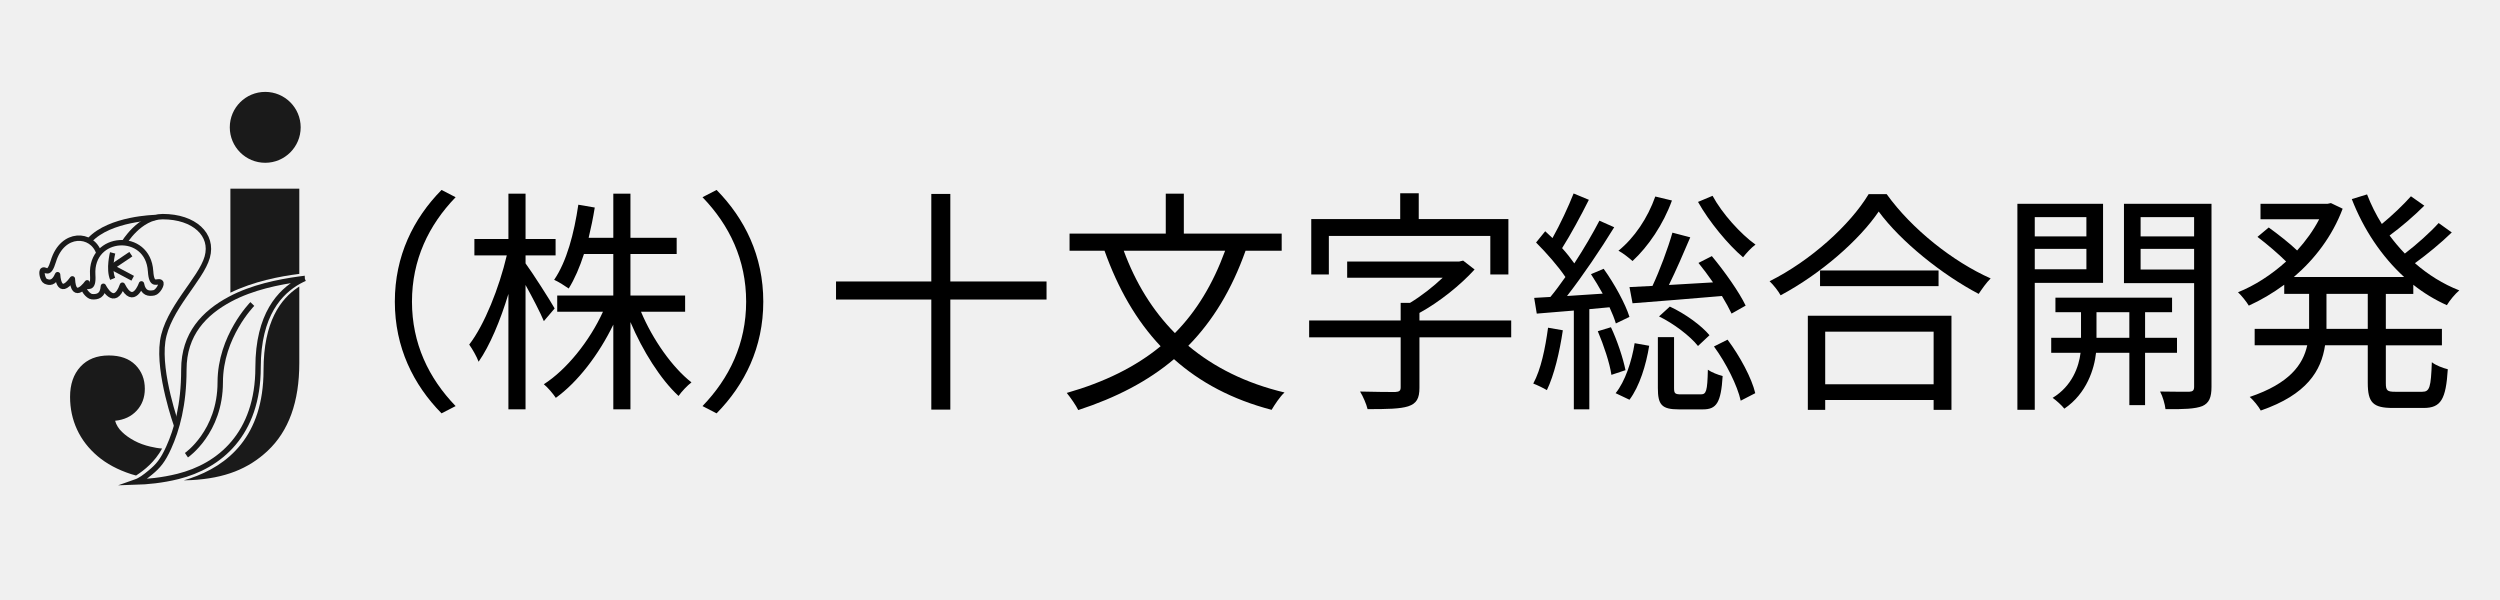
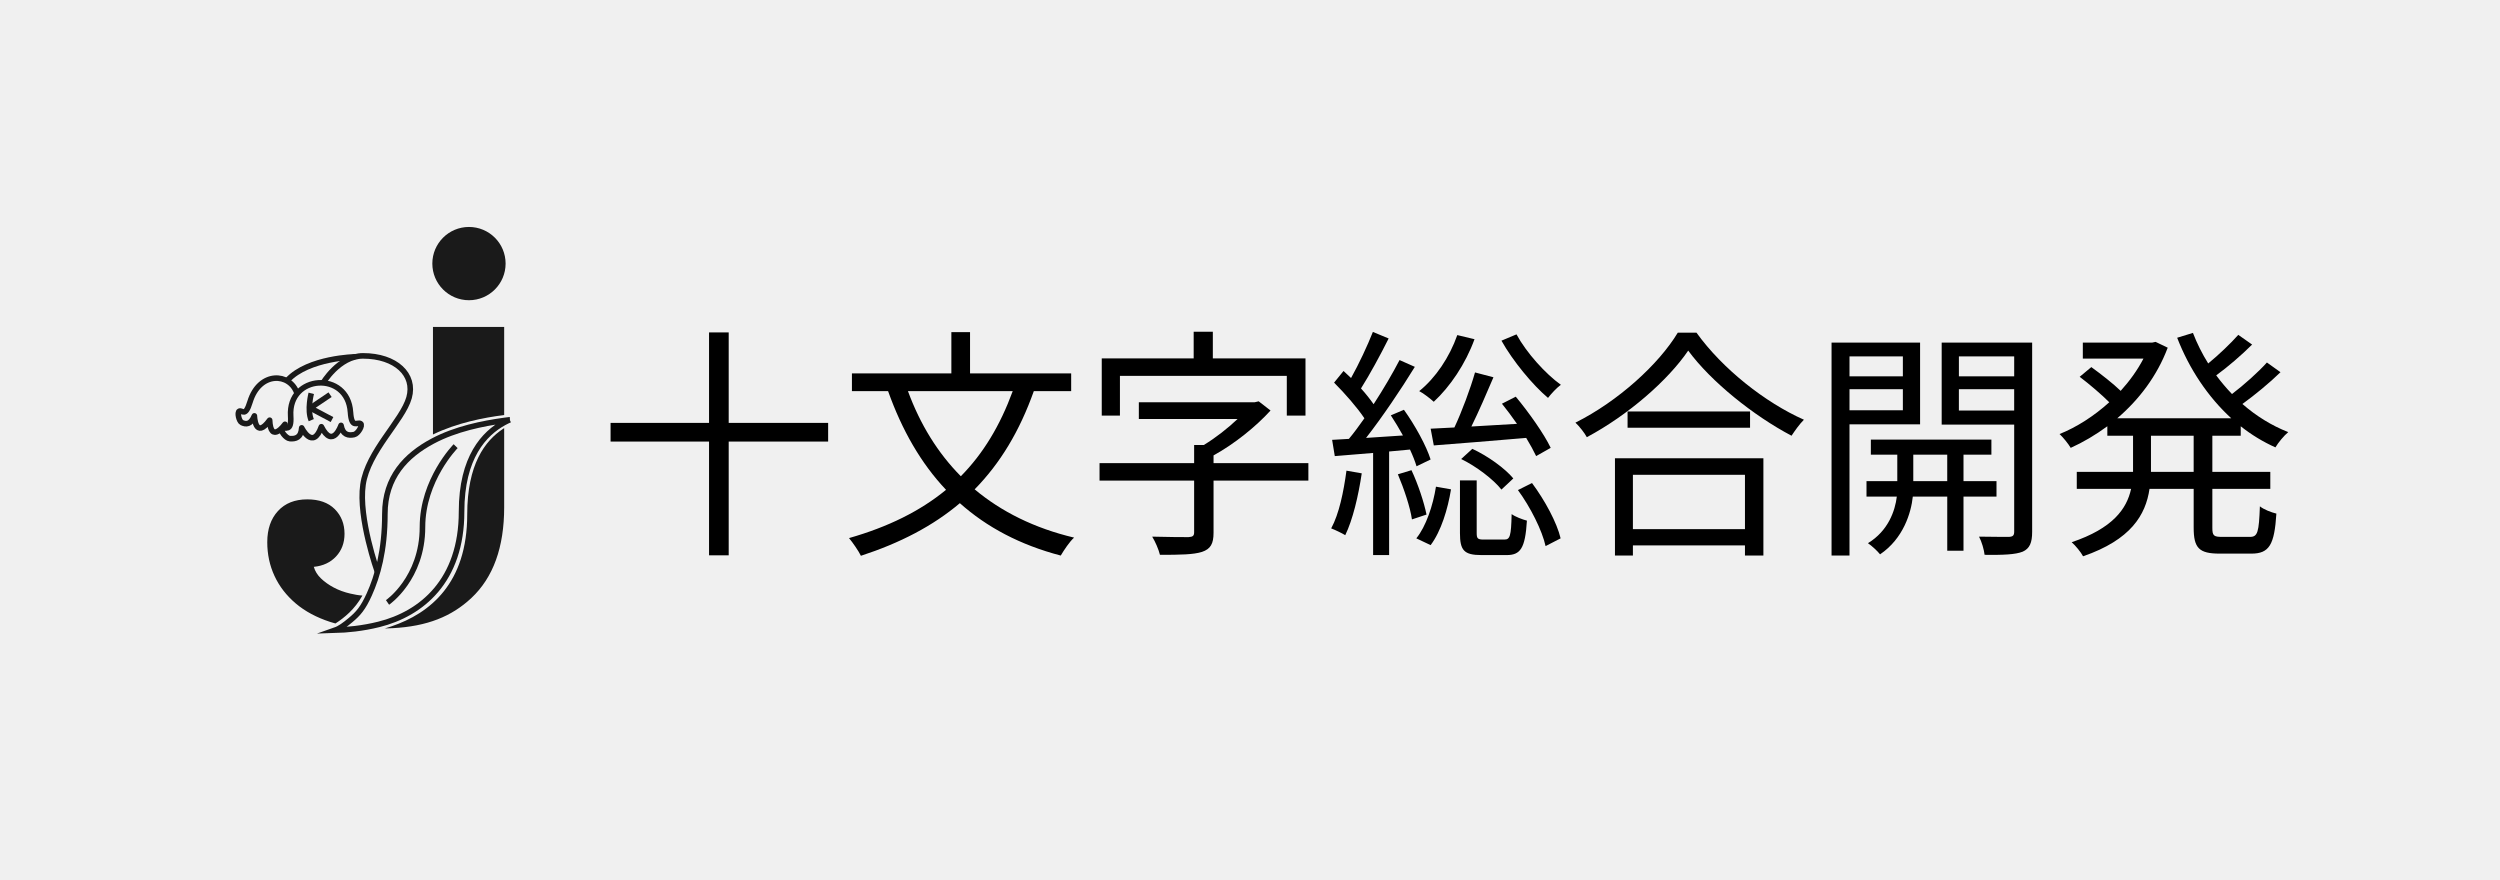
- <svg xmlns="http://www.w3.org/2000/svg" id="_ロゴ_名前" viewBox="890 0 1850 443.38">
+ <svg xmlns="http://www.w3.org/2000/svg" id="_ロゴ_名前" viewBox="0 0 1790 630">
  <defs>
    <style>.cls-1{fill:#fff;}.cls-1,.cls-2{stroke-linejoin:round;}.cls-1,.cls-2,.cls-3{stroke:#1a1a1a;stroke-width:4px;}.cls-2,.cls-3{fill:none;}.cls-3{stroke-miterlimit:10;}.cls-4{fill:#1a1a1a;}</style>
  </defs>
-   <path d="M1216.74,140.56l10.42,5.38c-19.97,20.67-32.3,46.37-32.3,77.28s12.33,56.61,32.3,77.28l-10.42,5.38c-20.84-21.19-34.56-48.8-34.56-82.66s13.72-61.48,34.56-82.66Z" />
-   <path d="M1278.91,176.85h22.23v12.16h-22.23v5.9c4.69,6.25,18.58,27.96,21.53,33.34l-7.99,9.38c-2.43-5.9-8.34-17.37-13.55-26.74v92.04h-12.68v-85.44c-5.9,19.62-13.89,38.55-22.05,50.19-1.39-3.82-4.69-9.55-6.95-12.68,11.29-14.59,22.23-42.2,27.79-65.99h-23.96v-12.16h25.18v-33.52h12.68v33.52ZM1325.62,175.98h18.23v-32.65h12.68v32.65h34.21v11.98h-34.21v30.74h40.46v11.98h-32.65c8.68,20.67,23.27,41.33,37.34,52.27-2.95,2.26-7.29,6.77-9.55,10.07-13.2-12.16-26.57-33.34-35.6-54.7v64.6h-12.68v-62.69c-10.77,22.23-26.4,42.55-42.55,54.18-2.08-3.13-5.9-7.64-8.86-10.07,16.84-10.77,33.86-31.95,43.76-53.66h-33.86v-11.98h41.5v-30.74h-21.71c-3.12,9.73-6.95,18.58-11.29,25.53-2.43-1.74-7.64-5.04-10.77-6.43,9.38-13.72,14.76-34.38,17.89-55.57l12.16,2.08c-1.22,7.64-2.78,15.11-4.52,22.4Z" />
-   <path d="M1420.27,305.88l-10.42-5.38c19.97-20.67,32.3-46.37,32.3-77.28s-12.33-56.61-32.3-77.28l10.42-5.38c20.84,21.19,34.56,48.8,34.56,82.66s-13.72,61.48-34.56,82.66Z" />
-   <path d="M1593.24,208.29h71.2v13.37h-71.2v81.45h-14.07v-81.45h-70.51v-13.37h70.51v-64.78h14.07v64.78Z" />
-   <path d="M1766.03,172.86h72.42v12.68h-26.74c-10.25,28.83-24.14,51.75-42.37,70.33,19.1,15.98,42.72,27.79,71.2,34.56-3.3,2.95-7.29,9.03-9.55,12.85-29.17-7.64-52.97-20.32-72.24-37.51-19.28,16.32-42.72,28.48-70.85,37.68-1.56-3.3-5.9-9.55-8.51-12.68,27.96-7.99,50.88-19.28,69.46-34.56-18.06-19.1-31.61-42.89-41.5-70.68h-25.88v-12.68h71.2v-29.52h13.37v29.52ZM1796.59,185.54h-75.02c8.68,23.62,21.19,44.11,37.86,60.95,15.98-16.15,28.13-36.29,37.16-60.95Z" />
-   <path d="M1972.69,192.83l8.51,6.6c-10.42,11.46-25.88,23.96-40.81,32.13v5.56h67.9v12.5h-67.9v37.34c0,7.81-2.08,11.64-8.34,13.72-6.08,1.91-15.28,2.08-30.04,2.08-.87-3.65-3.3-9.38-5.56-13.03,11.63.35,22.92.35,26.05.35,3.13-.17,3.99-1.04,3.99-3.47v-36.99h-67.73v-12.5h67.73v-13.02h6.95c8.34-5.04,17.19-11.98,24.14-18.58h-70.68v-11.98h82.84l2.95-.69ZM2006.2,203.08h-13.37v-28.48h-119.48v28.48h-13.02v-40.98h65.82v-19.1h13.72v19.1h66.34v40.98Z" />
-   <path d="M2034.69,288.69c-2.26-1.39-7.29-3.82-10.07-4.86,5.73-10.59,8.86-26.05,10.94-41.33l10.94,1.91c-2.43,16.32-6.43,33.17-11.81,44.28ZM2037.29,219.75c3.65-4.34,7.29-9.38,11.11-14.76-5.21-7.81-14.07-17.89-21.71-25.53l6.77-8.34,5.38,5.04c5.56-9.9,11.81-23.27,15.63-33l11.29,4.69c-5.9,11.81-13.55,25.88-19.8,35.77,3.47,3.82,6.6,7.81,9.03,11.29,7.12-10.94,13.72-22.23,18.58-31.61l10.94,4.86c-9.9,16.15-23.27,35.95-34.91,50.88l26.4-1.74c-2.78-5.04-5.73-9.9-8.68-14.41l9.38-3.99c7.99,11.11,16.15,26.05,19.1,35.6l-10.07,4.86c-1.04-3.47-2.6-7.47-4.69-11.98l-14.94,1.39v74.15h-11.46v-73.11l-27.44,2.26-1.91-11.64,11.98-.69ZM2092.86,273.93l-10.42,3.47c-1.22-8.68-5.73-22.05-10.07-32.3l9.73-2.95c4.69,9.9,9.03,23.1,10.77,31.78ZM2095.81,295.81l-10.25-4.86c6.95-8.51,11.98-23.62,14.07-36.99l10.77,1.91c-2.26,14.07-7.12,30.04-14.59,39.94ZM2098.07,193.18c-2.26-2.08-7.29-6.08-10.42-7.64,11.81-9.55,21.71-24.31,27.26-40.12l12.33,2.95c-6.43,17.71-17.54,34.04-29.17,44.8ZM2112.83,211.58c5.38-11.46,11.46-27.79,14.76-39.42l13.2,3.47c-4.86,11.46-10.59,24.66-15.8,35.25l32.65-1.91c-3.47-5.04-7.29-10.07-10.77-14.41l9.9-5.04c9.38,11.29,20.32,26.74,25.01,36.64l-10.42,5.9c-1.74-3.65-4.17-8.16-7.12-13.02-23.96,2.08-48.28,3.99-66.16,5.38l-2.26-11.98,17.02-.87ZM2134.02,291.82h14.59c3.99,0,4.86-2.26,5.21-18.23,2.6,1.91,7.64,3.82,10.94,4.69-1.22,19.97-4.69,24.66-14.59,24.66h-17.89c-12.68,0-15.46-3.47-15.46-15.8v-37.68h11.98v37.68c0,3.99.7,4.69,5.21,4.69ZM2155.03,248.05l-8.51,7.99c-5.73-7.29-18.06-16.67-28.83-21.88l7.99-7.29c11.29,5.21,23.44,14.07,29.35,21.19ZM2189.07,181.02c-2.95,2.08-6.95,6.43-9.2,9.38-10.94-9.2-25.18-26.4-33.34-40.98l10.77-4.52c7.12,13.2,20.84,28.31,31.78,36.12ZM2188.9,290.95l-10.77,5.56c-2.43-11.11-10.77-27.79-19.8-40.12l10.07-5.04c9.2,12.33,17.89,28.48,20.49,39.59Z" />
-   <path d="M2207.65,218.53c-1.56-2.95-5.21-7.64-8.16-10.42,30.56-15.28,59.74-41.85,73.29-64.43h13.37c18.58,25.88,49.15,50.01,76.93,62.34-3.3,3.3-6.42,7.81-8.86,11.46-27.09-14.24-57.66-38.73-73.98-60.95-14.41,21.19-42.72,46.02-72.59,62ZM2334.08,303.28h-13.2v-7.29h-80.23v7.29h-12.85v-69.64h106.28v69.64ZM2324.53,211.76h-87.7v-11.64h87.7v11.64ZM2320.88,284.35v-38.9h-80.23v38.9h80.23Z" />
-   <path d="M2446.26,150.8v58.52h-50.54v93.95h-12.85v-152.47h63.39ZM2433.93,160.7h-38.21v14.24h38.21v-14.24ZM2395.73,184.15v15.11h38.21v-15.11h-38.21ZM2500.97,261.08h-23.62v38.73h-11.63v-38.73h-24.66c-1.22,11.63-6.77,30.04-23.44,41.33-1.91-2.43-5.9-6.08-8.68-7.99,14.59-8.86,19.45-23.27,20.67-33.34h-21.71v-11.11h22.05v-18.93h-18.93v-10.77h86.31v10.77h-19.97v18.93h23.62v11.11ZM2441.4,231.04v18.93h24.31v-18.93h-24.31ZM2519.72,300.5c-5.21,2.08-13.89,2.43-27.26,2.26-.35-3.47-2.08-9.55-3.99-13.03,9.55.17,18.76.17,21.53.17,2.78-.17,3.65-1.04,3.65-3.82v-76.58h-51.92v-58.7h64.78v135.46c0,7.81-1.74,11.98-6.77,14.24ZM2513.64,160.7h-39.59v14.24h39.59v-14.24ZM2474.05,184.15v15.28h39.59v-15.28h-39.59Z" />
-   <path d="M2662.47,289.91h19.97c5.56,0,6.43-3.3,7.12-21.88,2.78,2.26,8.16,4.34,11.81,5.21-1.39,22.23-5.04,28.65-17.89,28.65h-22.75c-14.76,0-18.58-3.99-18.58-18.58v-27.79h-31.61c-2.78,18.76-13.37,36.47-47.58,48.28-1.56-2.95-5.38-7.64-8.16-10.07,29.35-9.9,39.42-23.79,42.55-38.21h-38.9v-12.16h40.29v-25.88h-18.41v-6.77c-8.51,6.25-17.37,11.46-26.22,15.46-1.74-2.95-5.38-7.47-7.99-9.9,12.16-4.86,24.66-12.85,35.6-22.75-5.38-5.38-14.07-12.85-21.19-18.23l8.34-6.95c6.95,5.04,15.63,11.81,21.01,17.02,6.42-7.12,11.98-14.76,16.32-23.1h-43.42v-11.46h49.67l2.43-.52,8.68,4.17c-7.64,20.32-20.67,37.34-36.12,50.54h81.62c-16.67-15.28-30.04-35.25-38.73-57.66l11.29-3.47c2.95,7.64,6.6,14.93,10.94,21.88,7.64-6.25,16.15-14.41,21.53-20.49l9.9,6.95c-7.64,7.64-17.37,15.98-25.7,22.06,3.47,4.69,7.29,9.2,11.29,13.37,8.68-6.6,18.93-15.8,25.01-22.58l9.72,6.95c-7.99,7.81-18.41,16.32-27.26,22.75,9.73,8.51,20.84,15.46,32.82,20.14-3.13,2.6-7.12,7.47-9.2,10.94-8.86-3.99-17.19-9.03-24.83-15.11v6.77h-20.32v25.88h41.5v12.16h-41.5v27.96c0,5.56,1.04,6.42,6.95,6.42ZM2611.59,243.36h30.56v-25.88h-30.56v25.88Z" />
-   <path class="cls-2" d="M963.22,187.32c-4.87-15.17-26.99-16.19-33.72,5.93-3.44,11.31-5.51,5.68-7.68,6.66-1.66.75-.27,7.2,1.82,8.17,2.96,1.38,6.29,1.61,8.98-4.82,0,0,.54,17.38,10.93,3.1.76,17.35,10.98,2.93,10.98,2.93-.19.98-.3,1.85-.32,2.63" />
-   <path class="cls-2" d="M1001.43,200.64c.75,12.02,4.93,6.77,7.24,8.18,1.78,1.08-1.83,7.28-4.64,7.85-3.97.81-8.06.38-9.36-6.6,0,0-5.86,17.33-14.08.97-6.11,17.25-14.09.8-14.09.8-.42,7.09-4.42,8.02-8.46,7.72-2.86-.21-7.22-5.91-5.59-7.2,2.12-1.68,6.92,3,6.16-9.02-1.87-29.81,40.94-32.5,42.81-2.69Z" />
-   <path class="cls-1" d="M973.35,187.13s-3.08,11.89,0,19.21" />
-   <polyline class="cls-2" points="986.82 188.09 972.66 197.64 988.2 205.91" />
-   <circle class="cls-4" cx="1086.27" cy="94.23" r="26.23" />
-   <path class="cls-4" d="M1001.34,330.52c-4.33-1-8.28-2.44-11.84-4.33-3.55-1.88-6.61-4.05-9.16-6.5-2.56-2.44-4.28-5.22-5.17-8.33,6.67-.66,12-3.17,16-7.5,3.99-4.33,6-9.71,6-16.16,0-7.11-2.34-13-6.99-17.67-4.67-4.66-11.23-6.99-19.67-6.99-8.89,0-15.88,2.78-20.99,8.33-5.11,5.55-7.67,13-7.67,22.33,0,8.66,1.73,16.72,5.17,24.15,3.44,7.44,8.51,14.01,15.16,19.67,6.67,5.66,14.94,10.11,24.84,13.32,1.6.52,1.98.63,3.66,1.06,6.27-4.07,13.77-10.02,19.29-19.99-3.05-.2-5.63-.71-8.62-1.4ZM1060.49,139.59v77c17.06-8.31,36.59-12.14,50.99-13.91v-63.09h-50.99ZM1110.62,212.59c-12.89,8.56-25.6,25.35-25.6,61.29,0,49.1-26.45,70.71-54.34,80.12-1.57.53-3.14,1.02-4.69,1.47,1.88-.03,3.73-.09,5.55-.19,24.85-1.3,42.33-8.37,56.45-21.6,15.67-14.67,23.49-36.33,23.49-64.99v-56.66c-.28.17-.58.36-.86.55Z" />
-   <path class="cls-3" d="M1115.48,206.05c-1.38.61-2.81,1.3-4.26,2.1-13.86,7.66-30.25,24.53-30.25,63.69,0,49.52-28.64,73.08-59.23,80.71-11.82,2.95-23.04,3.95-31.44,4.2,3.58-1.25,7-3.81,11.04-7.16,5.62-4.66,9.06-8.55,13.53-18.43,5.95-13.17,11.19-31.33,11.19-57.67s15.15-41.96,34.18-52.13c16.54-8.84,36-12.67,50.99-14.76,1.47-.2,2.88-.39,4.26-.55Z" />
-   <path class="cls-3" d="M1076.73,224.96s-23.75,24.08-23.75,57.94c0,36.79-25.02,53.95-25.02,53.95" />
-   <path class="cls-3" d="M981.63,179.96s11.53-19.65,28.76-19.65c23.44,0,37.63,13.45,32.97,29.96-4.66,16.51-29.53,38.32-32.97,62.24-3.44,23.92,10.36,62.5,10.36,62.5" />
-   <path class="cls-3" d="M1004.88,160.99s-33.48.63-48.4,16.61" />
+   <path d="M521.75,302.79h71.2v13.37h-71.2v81.45h-14.07v-81.45h-70.51v-13.37h70.51v-64.78h14.07v64.78Z" />
+   <path d="M694.54,267.36h72.42v12.68h-26.74c-10.25,28.83-24.14,51.75-42.37,70.33,19.1,15.98,42.72,27.79,71.2,34.56-3.3,2.95-7.29,9.03-9.55,12.85-29.17-7.64-52.97-20.32-72.24-37.51-19.28,16.32-42.72,28.48-70.85,37.68-1.56-3.3-5.9-9.55-8.51-12.68,27.96-7.99,50.88-19.28,69.46-34.56-18.06-19.1-31.61-42.89-41.5-70.68h-25.88v-12.68h71.2v-29.52h13.37v29.52ZM725.11,280.04h-75.02c8.68,23.62,21.19,44.11,37.86,60.95,15.98-16.15,28.13-36.29,37.16-60.95Z" />
+   <path d="M901.2,287.33l8.51,6.6c-10.42,11.46-25.88,23.96-40.81,32.13v5.56h67.9v12.5h-67.9v37.34c0,7.81-2.08,11.64-8.34,13.72-6.08,1.91-15.28,2.08-30.04,2.08-.87-3.65-3.3-9.38-5.56-13.03,11.63.35,22.92.35,26.05.35,3.13-.17,3.99-1.04,3.99-3.47v-36.99h-67.73v-12.5h67.73v-13.02h6.95c8.34-5.04,17.19-11.98,24.14-18.58h-70.68v-11.98h82.84l2.95-.69ZM934.72,297.58h-13.37v-28.48h-119.48v28.48h-13.02v-40.98h65.82v-19.1h13.72v19.1h66.34v40.98Z" />
+   <path d="M963.2,383.19c-2.26-1.39-7.29-3.82-10.07-4.86,5.73-10.59,8.86-26.05,10.94-41.33l10.94,1.91c-2.43,16.32-6.43,33.17-11.81,44.28ZM965.8,314.25c3.65-4.34,7.29-9.38,11.11-14.76-5.21-7.81-14.07-17.89-21.71-25.53l6.77-8.34,5.38,5.04c5.56-9.9,11.81-23.27,15.63-33l11.29,4.69c-5.9,11.81-13.55,25.88-19.8,35.77,3.47,3.82,6.6,7.81,9.03,11.29,7.12-10.94,13.72-22.23,18.58-31.61l10.94,4.86c-9.9,16.15-23.27,35.95-34.91,50.88l26.4-1.74c-2.78-5.04-5.73-9.9-8.68-14.41l9.38-3.99c7.99,11.11,16.15,26.05,19.1,35.6l-10.07,4.86c-1.04-3.47-2.6-7.47-4.69-11.98l-14.94,1.39v74.15h-11.46v-73.11l-27.44,2.26-1.91-11.64,11.98-.69ZM1021.37,368.43l-10.42,3.47c-1.22-8.68-5.73-22.05-10.07-32.3l9.73-2.95c4.69,9.9,9.03,23.1,10.77,31.78ZM1024.33,390.31l-10.25-4.86c6.95-8.51,11.98-23.62,14.07-36.99l10.77,1.91c-2.26,14.07-7.12,30.04-14.59,39.94ZM1026.58,287.68c-2.26-2.08-7.29-6.08-10.42-7.64,11.81-9.55,21.71-24.31,27.26-40.12l12.33,2.95c-6.43,17.71-17.54,34.04-29.17,44.8ZM1041.35,306.08c5.38-11.46,11.46-27.79,14.76-39.42l13.2,3.47c-4.86,11.46-10.59,24.66-15.8,35.25l32.65-1.91c-3.47-5.04-7.29-10.07-10.77-14.41l9.9-5.04c9.38,11.29,20.32,26.74,25.01,36.64l-10.42,5.9c-1.74-3.65-4.17-8.16-7.12-13.02-23.96,2.08-48.28,3.99-66.16,5.38l-2.26-11.98,17.02-.87ZM1062.53,386.32h14.59c3.99,0,4.86-2.26,5.21-18.23,2.6,1.91,7.64,3.82,10.94,4.69-1.22,19.97-4.69,24.66-14.59,24.66h-17.89c-12.68,0-15.46-3.47-15.46-15.8v-37.68h11.98v37.68c0,3.99.7,4.69,5.21,4.69ZM1083.54,342.55l-8.51,7.99c-5.73-7.29-18.06-16.67-28.83-21.88l7.99-7.29c11.29,5.21,23.44,14.07,29.35,21.19ZM1117.58,275.52c-2.95,2.08-6.95,6.43-9.2,9.38-10.94-9.2-25.18-26.4-33.34-40.98l10.77-4.52c7.12,13.2,20.84,28.31,31.78,36.12ZM1117.41,385.45l-10.77,5.56c-2.43-11.11-10.77-27.79-19.8-40.12l10.07-5.04c9.2,12.33,17.89,28.48,20.49,39.59Z" />
+   <path d="M1136.17,313.03c-1.56-2.95-5.21-7.64-8.16-10.42,30.56-15.28,59.74-41.85,73.29-64.43h13.37c18.58,25.88,49.15,50.01,76.93,62.34-3.3,3.3-6.42,7.81-8.86,11.46-27.09-14.24-57.66-38.73-73.98-60.95-14.41,21.19-42.72,46.02-72.59,62ZM1262.59,397.78h-13.2v-7.29h-80.23v7.29h-12.85v-69.64h106.28v69.64ZM1253.04,306.26h-87.7v-11.64h87.7v11.64ZM1249.39,378.85v-38.9h-80.23v38.9h80.23Z" />
+   <path d="M1374.78,245.3v58.52h-50.54v93.95h-12.85v-152.47h63.39ZM1362.45,255.2h-38.21v14.24h38.21v-14.24ZM1324.24,278.65v15.11h38.21v-15.11h-38.21ZM1429.48,355.58h-23.62v38.73h-11.63v-38.73h-24.66c-1.22,11.63-6.77,30.04-23.44,41.33-1.91-2.43-5.9-6.08-8.68-7.99,14.59-8.86,19.45-23.27,20.67-33.34h-21.71v-11.11h22.05v-18.93h-18.93v-10.77h86.31v10.77h-19.97v18.93h23.62v11.11ZM1369.91,325.54v18.93h24.31v-18.93h-24.31ZM1448.23,395c-5.21,2.08-13.89,2.43-27.26,2.26-.35-3.47-2.08-9.55-3.99-13.03,9.55.17,18.76.17,21.53.17,2.78-.17,3.65-1.04,3.65-3.82v-76.58h-51.92v-58.7h64.78v135.46c0,7.81-1.74,11.98-6.77,14.24ZM1442.16,255.2h-39.59v14.24h39.59v-14.24ZM1402.56,278.65v15.28h39.59v-15.28h-39.59Z" />
+   <path d="M1590.99,384.41h19.97c5.56,0,6.43-3.3,7.12-21.88,2.78,2.26,8.16,4.34,11.81,5.21-1.39,22.23-5.04,28.65-17.89,28.65h-22.75c-14.76,0-18.58-3.99-18.58-18.58v-27.79h-31.61c-2.78,18.76-13.37,36.47-47.58,48.28-1.56-2.95-5.38-7.64-8.16-10.07,29.35-9.9,39.42-23.79,42.55-38.21h-38.9v-12.16h40.29v-25.88h-18.41v-6.77c-8.51,6.25-17.37,11.46-26.22,15.46-1.74-2.95-5.38-7.47-7.99-9.9,12.16-4.86,24.66-12.85,35.6-22.75-5.38-5.38-14.07-12.85-21.19-18.23l8.34-6.95c6.95,5.04,15.63,11.81,21.01,17.02,6.42-7.12,11.98-14.76,16.32-23.1h-43.42v-11.46h49.67l2.43-.52,8.68,4.17c-7.64,20.32-20.67,37.34-36.12,50.54h81.62c-16.67-15.28-30.04-35.25-38.73-57.66l11.29-3.47c2.95,7.64,6.6,14.93,10.94,21.88,7.64-6.25,16.15-14.41,21.53-20.49l9.9,6.95c-7.64,7.64-17.37,15.98-25.7,22.06,3.47,4.69,7.29,9.2,11.29,13.37,8.68-6.6,18.93-15.8,25.01-22.58l9.72,6.95c-7.99,7.81-18.41,16.32-27.26,22.75,9.73,8.51,20.84,15.46,32.82,20.14-3.13,2.6-7.12,7.47-9.2,10.94-8.86-3.99-17.19-9.03-24.83-15.11v6.77h-20.32v25.88h41.5v12.16h-41.5v27.96c0,5.56,1.04,6.42,6.95,6.42ZM1540.1,337.86h30.56v-25.88h-30.56v25.88Z" />
+   <path class="cls-2" d="M212.74,281.82c-4.87-15.17-26.99-16.19-33.72,5.93-3.44,11.31-5.51,5.68-7.68,6.66-1.66.75-.27,7.2,1.82,8.17,2.96,1.38,6.29,1.61,8.98-4.82,0,0,.54,17.38,10.93,3.1.76,17.35,10.98,2.93,10.98,2.93-.19.98-.3,1.85-.32,2.63" />
+   <path class="cls-2" d="M250.94,295.14c.75,12.02,4.93,6.77,7.24,8.18,1.78,1.08-1.83,7.28-4.64,7.85-3.97.81-8.06.38-9.36-6.6,0,0-5.86,17.33-14.08.97-6.11,17.25-14.09.8-14.09.8-.42,7.09-4.42,8.02-8.46,7.72-2.86-.21-7.22-5.91-5.59-7.2,2.12-1.68,6.92,3,6.16-9.02-1.87-29.81,40.94-32.5,42.81-2.69Z" />
+   <path class="cls-1" d="M222.86,281.63s-3.08,11.89,0,19.21" />
+   <polyline class="cls-2" points="236.34 282.59 222.18 292.14 237.72 300.41" />
+   <circle class="cls-4" cx="335.78" cy="188.73" r="26.23" />
+   <path class="cls-4" d="M250.85,425.02c-4.33-1-8.28-2.44-11.84-4.33-3.55-1.88-6.61-4.05-9.16-6.5-2.56-2.44-4.28-5.22-5.17-8.33,6.67-.66,12-3.17,16-7.5,3.99-4.33,6-9.71,6-16.16,0-7.11-2.34-13-6.99-17.67-4.67-4.66-11.23-6.99-19.67-6.99-8.89,0-15.88,2.78-20.99,8.33-5.11,5.55-7.67,13-7.67,22.33,0,8.66,1.73,16.72,5.17,24.15,3.44,7.44,8.51,14.01,15.16,19.67,6.67,5.66,14.94,10.11,24.84,13.32,1.6.52,1.98.63,3.66,1.06,6.27-4.07,13.77-10.02,19.29-19.99-3.05-.2-5.63-.71-8.62-1.4ZM310,234.09v77c17.06-8.31,36.59-12.14,50.99-13.91v-63.09h-50.99ZM360.13,307.09c-12.89,8.56-25.6,25.35-25.6,61.29,0,49.1-26.45,70.71-54.34,80.12-1.57.53-3.14,1.02-4.69,1.47,1.88-.03,3.73-.09,5.55-.19,24.85-1.3,42.33-8.37,56.45-21.6,15.67-14.67,23.49-36.33,23.49-64.99v-56.66c-.28.17-.58.36-.86.55Z" />
+   <path class="cls-3" d="M364.99,300.56c-1.38.61-2.81,1.3-4.26,2.1-13.86,7.66-30.25,24.53-30.25,63.69,0,49.52-28.64,73.08-59.23,80.71-11.82,2.95-23.04,3.95-31.44,4.2,3.58-1.25,7-3.81,11.04-7.16,5.62-4.66,9.06-8.55,13.53-18.43,5.95-13.17,11.19-31.33,11.19-57.67s15.15-41.96,34.18-52.13c16.54-8.84,36-12.67,50.99-14.76,1.47-.2,2.88-.39,4.26-.55Z" />
+   <path class="cls-3" d="M326.24,319.46s-23.75,24.08-23.75,57.94c0,36.79-25.02,53.95-25.02,53.95" />
+   <path class="cls-3" d="M231.15,274.46s11.53-19.65,28.76-19.65c23.44,0,37.63,13.45,32.97,29.96-4.66,16.51-29.53,38.32-32.97,62.24-3.44,23.92,10.36,62.5,10.36,62.5" />
+   <path class="cls-3" d="M254.39,255.49s-33.48.63-48.4,16.61" />
</svg>
